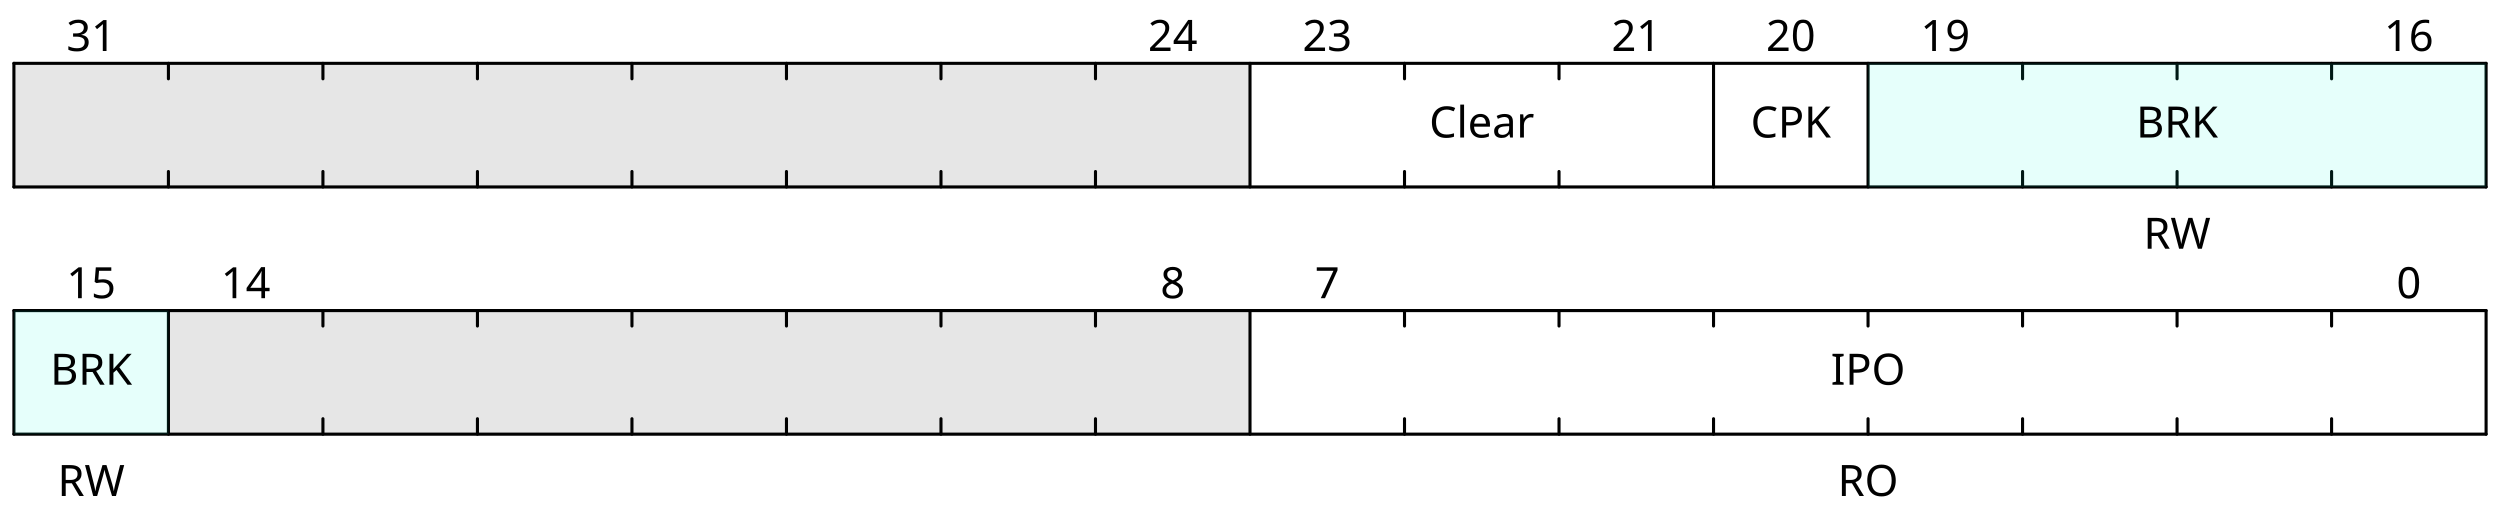
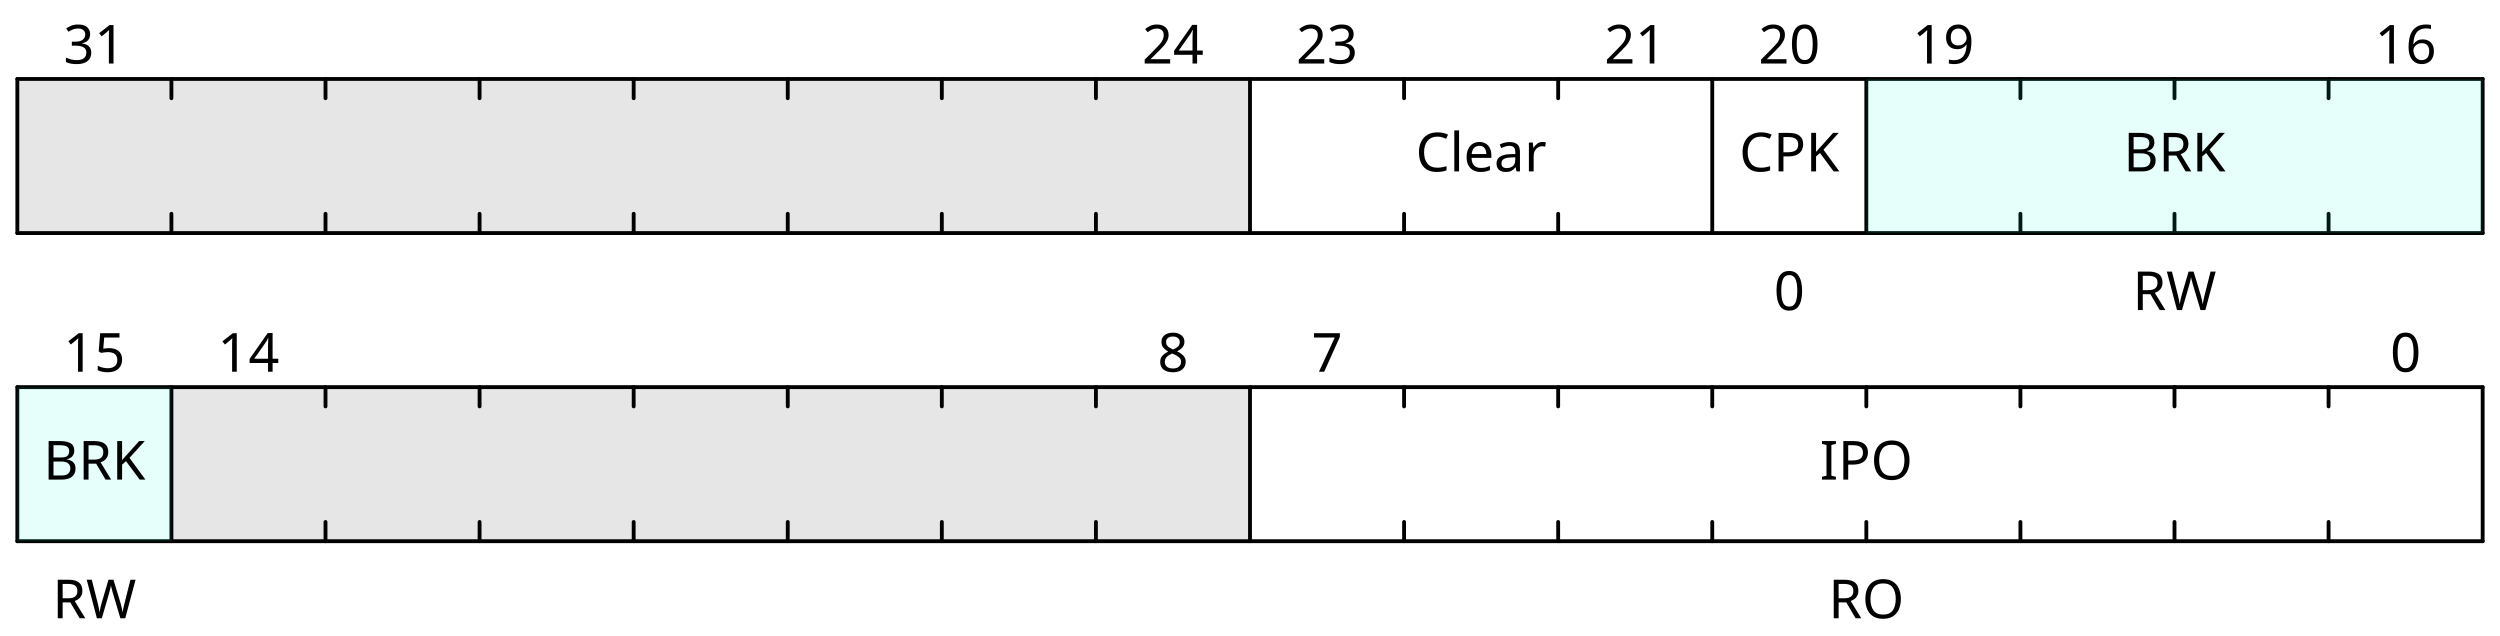
- <svg xmlns="http://www.w3.org/2000/svg" width="809" height="165" viewBox="0 0 809 165">
-   <g transform="translate(4.5,80.5)">
-     <g stroke="black" stroke-width="1" stroke-linecap="round" transform="translate(0,20)">
-       <line x2="800" />
+ <svg xmlns="http://www.w3.org/2000/svg" width="649" height="165" viewBox="0 0 649 165">
+   <g transform="translate(4.5,80.5)" text-anchor="middle" font-size="14" font-family="sans-serif" font-weight="normal">
+     <g transform="translate(0,20)" stroke="black" stroke-width="1" stroke-linecap="round">
+       <line x2="640" />
      <line y2="40" />
-       <line x2="800" y1="40" y2="40" />
-       <line x1="800" x2="800" y2="40" />
-       <line x1="750" x2="750" y2="5" />
-       <line x1="750" x2="750" y1="35" y2="40" />
-       <line x1="700" x2="700" y2="5" />
-       <line x1="700" x2="700" y1="35" y2="40" />
-       <line x1="650" x2="650" y2="5" />
-       <line x1="650" x2="650" y1="35" y2="40" />
+       <line x2="640" y1="40" y2="40" />
+       <line x1="640" x2="640" y2="40" />
      <line x1="600" x2="600" y2="5" />
      <line x1="600" x2="600" y1="35" y2="40" />
-       <line x1="550" x2="550" y2="5" />
-       <line x1="550" x2="550" y1="35" y2="40" />
-       <line x1="500" x2="500" y2="5" />
-       <line x1="500" x2="500" y1="35" y2="40" />
-       <line x1="450" x2="450" y2="5" />
-       <line x1="450" x2="450" y1="35" y2="40" />
-       <line x1="400" x2="400" y2="40" />
-       <line x1="350" x2="350" y2="5" />
-       <line x1="350" x2="350" y1="35" y2="40" />
-       <line x1="300" x2="300" y2="5" />
-       <line x1="300" x2="300" y1="35" y2="40" />
-       <line x1="250" x2="250" y2="5" />
-       <line x1="250" x2="250" y1="35" y2="40" />
+       <line x1="560" x2="560" y2="5" />
+       <line x1="560" x2="560" y1="35" y2="40" />
+       <line x1="520" x2="520" y2="5" />
+       <line x1="520" x2="520" y1="35" y2="40" />
+       <line x1="480" x2="480" y2="5" />
+       <line x1="480" x2="480" y1="35" y2="40" />
+       <line x1="440" x2="440" y2="5" />
+       <line x1="440" x2="440" y1="35" y2="40" />
+       <line x1="400" x2="400" y2="5" />
+       <line x1="400" x2="400" y1="35" y2="40" />
+       <line x1="360" x2="360" y2="5" />
+       <line x1="360" x2="360" y1="35" y2="40" />
+       <line x1="320" x2="320" y2="40" />
+       <line x1="280" x2="280" y2="5" />
+       <line x1="280" x2="280" y1="35" y2="40" />
+       <line x1="240" x2="240" y2="5" />
+       <line x1="240" x2="240" y1="35" y2="40" />
      <line x1="200" x2="200" y2="5" />
      <line x1="200" x2="200" y1="35" y2="40" />
-       <line x1="150" x2="150" y2="5" />
-       <line x1="150" x2="150" y1="35" y2="40" />
-       <line x1="100" x2="100" y2="5" />
-       <line x1="100" x2="100" y1="35" y2="40" />
-       <line x1="50" x2="50" y2="40" />
+       <line x1="160" x2="160" y2="5" />
+       <line x1="160" x2="160" y1="35" y2="40" />
+       <line x1="120" x2="120" y2="5" />
+       <line x1="120" x2="120" y1="35" y2="40" />
+       <line x1="80" x2="80" y2="5" />
+       <line x1="80" x2="80" y1="35" y2="40" />
+       <line x1="40" x2="40" y2="40" />
    </g>
-     <g text-anchor="middle">
-       <g>
-         <g transform="translate(0,20)">
-           <rect style="fill-opacity:0.1" x="50" y="0" width="350" height="40" />
-           <rect style="fill-opacity:0.1;fill:hsl(170,100%,50%)" x="0" y="0" width="50" height="40" />
-         </g>
-         <g transform="translate(25,16)">
-           <text x="750" font-size="14" font-family="sans-serif" font-weight="normal">0</text>
-           <text x="400" font-size="14" font-family="sans-serif" font-weight="normal">7</text>
-           <text x="350" font-size="14" font-family="sans-serif" font-weight="normal">8</text>
-           <text x="50" font-size="14" font-family="sans-serif" font-weight="normal">14</text>
-           <text x="0" font-size="14" font-family="sans-serif" font-weight="normal">15</text>
-         </g>
-         <g transform="translate(25,44)">
-           <text x="575" font-size="14" font-family="sans-serif" font-weight="normal">
-             <tspan>IPO</tspan>
-           </text>
-           <text x="0" font-size="14" font-family="sans-serif" font-weight="normal">
-             <tspan>BRK</tspan>
-           </text>
-         </g>
-         <g transform="translate(25,80)">
-           <text x="575" font-size="14" font-family="sans-serif" font-weight="normal">
-             <tspan>RO</tspan>
-           </text>
-           <text x="0" font-size="14" font-family="sans-serif" font-weight="normal">
-             <tspan>RW</tspan>
-           </text>
-         </g>
+     <g>
+       <g transform="translate(0,20)">
+         <rect style="fill-opacity:0.1" x="40" y="0" width="280" height="40" />
+         <rect style="fill-opacity:0.1;fill:hsl(170,100%,50%)" x="0" y="0" width="40" height="40" />
+       </g>
+       <g transform="translate(20,16)">
+         <text x="600">0</text>
+         <text x="320">7</text>
+         <text x="280">8</text>
+         <text x="40">14</text>
+         <text x="0">15</text>
+       </g>
+       <g transform="translate(20,44)">
+         <text x="460">
+           <tspan>IPO</tspan>
+         </text>
+         <text x="0">
+           <tspan>BRK</tspan>
+         </text>
+       </g>
+       <g transform="translate(20,80)">
+         <text x="460">
+           <tspan>RO</tspan>
+         </text>
+         <text x="0">
+           <tspan>RW</tspan>
+         </text>
      </g>
    </g>
  </g>
-   <g transform="translate(4.5,0.5)">
-     <g stroke="black" stroke-width="1" stroke-linecap="round" transform="translate(0,20)">
-       <line x2="800" />
+   <g transform="translate(4.5,0.5)" text-anchor="middle" font-size="14" font-family="sans-serif" font-weight="normal">
+     <g transform="translate(0,20)" stroke="black" stroke-width="1" stroke-linecap="round">
+       <line x2="640" />
      <line y2="40" />
-       <line x2="800" y1="40" y2="40" />
-       <line x1="800" x2="800" y2="40" />
-       <line x1="750" x2="750" y2="5" />
-       <line x1="750" x2="750" y1="35" y2="40" />
-       <line x1="700" x2="700" y2="5" />
-       <line x1="700" x2="700" y1="35" y2="40" />
-       <line x1="650" x2="650" y2="5" />
-       <line x1="650" x2="650" y1="35" y2="40" />
-       <line x1="600" x2="600" y2="40" />
-       <line x1="550" x2="550" y2="40" />
-       <line x1="500" x2="500" y2="5" />
-       <line x1="500" x2="500" y1="35" y2="40" />
-       <line x1="450" x2="450" y2="5" />
-       <line x1="450" x2="450" y1="35" y2="40" />
-       <line x1="400" x2="400" y2="40" />
-       <line x1="350" x2="350" y2="5" />
-       <line x1="350" x2="350" y1="35" y2="40" />
-       <line x1="300" x2="300" y2="5" />
-       <line x1="300" x2="300" y1="35" y2="40" />
-       <line x1="250" x2="250" y2="5" />
-       <line x1="250" x2="250" y1="35" y2="40" />
+       <line x2="640" y1="40" y2="40" />
+       <line x1="640" x2="640" y2="40" />
+       <line x1="600" x2="600" y2="5" />
+       <line x1="600" x2="600" y1="35" y2="40" />
+       <line x1="560" x2="560" y2="5" />
+       <line x1="560" x2="560" y1="35" y2="40" />
+       <line x1="520" x2="520" y2="5" />
+       <line x1="520" x2="520" y1="35" y2="40" />
+       <line x1="480" x2="480" y2="40" />
+       <line x1="440" x2="440" y2="40" />
+       <line x1="400" x2="400" y2="5" />
+       <line x1="400" x2="400" y1="35" y2="40" />
+       <line x1="360" x2="360" y2="5" />
+       <line x1="360" x2="360" y1="35" y2="40" />
+       <line x1="320" x2="320" y2="40" />
+       <line x1="280" x2="280" y2="5" />
+       <line x1="280" x2="280" y1="35" y2="40" />
+       <line x1="240" x2="240" y2="5" />
+       <line x1="240" x2="240" y1="35" y2="40" />
      <line x1="200" x2="200" y2="5" />
      <line x1="200" x2="200" y1="35" y2="40" />
-       <line x1="150" x2="150" y2="5" />
-       <line x1="150" x2="150" y1="35" y2="40" />
-       <line x1="100" x2="100" y2="5" />
-       <line x1="100" x2="100" y1="35" y2="40" />
-       <line x1="50" x2="50" y2="5" />
-       <line x1="50" x2="50" y1="35" y2="40" />
+       <line x1="160" x2="160" y2="5" />
+       <line x1="160" x2="160" y1="35" y2="40" />
+       <line x1="120" x2="120" y2="5" />
+       <line x1="120" x2="120" y1="35" y2="40" />
+       <line x1="80" x2="80" y2="5" />
+       <line x1="80" x2="80" y1="35" y2="40" />
+       <line x1="40" x2="40" y2="5" />
+       <line x1="40" x2="40" y1="35" y2="40" />
    </g>
-     <g text-anchor="middle">
-       <g>
-         <g transform="translate(0,20)">
-           <rect style="fill-opacity:0.1;fill:hsl(170,100%,50%)" x="600" y="0" width="200" height="40" />
-           <rect style="fill-opacity:0.1" x="0" y="0" width="400" height="40" />
-         </g>
-         <g transform="translate(25,16)">
-           <text x="750" font-size="14" font-family="sans-serif" font-weight="normal">16</text>
-           <text x="600" font-size="14" font-family="sans-serif" font-weight="normal">19</text>
-           <text x="550" font-size="14" font-family="sans-serif" font-weight="normal">20</text>
-           <text x="500" font-size="14" font-family="sans-serif" font-weight="normal">21</text>
-           <text x="400" font-size="14" font-family="sans-serif" font-weight="normal">23</text>
-           <text x="350" font-size="14" font-family="sans-serif" font-weight="normal">24</text>
-           <text x="0" font-size="14" font-family="sans-serif" font-weight="normal">31</text>
-         </g>
-         <g transform="translate(25,44)">
-           <text x="675" font-size="14" font-family="sans-serif" font-weight="normal">
-             <tspan>BRK</tspan>
-           </text>
-           <text x="550" font-size="14" font-family="sans-serif" font-weight="normal">
-             <tspan>CPK</tspan>
-           </text>
-           <text x="450" font-size="14" font-family="sans-serif" font-weight="normal">
-             <tspan>Clear</tspan>
-           </text>
-         </g>
-         <g transform="translate(25,80)">
-           <text x="675" font-size="14" font-family="sans-serif" font-weight="normal">
-             <tspan>RW</tspan>
-           </text>
-         </g>
+     <g>
+       <g transform="translate(0,20)">
+         <rect style="fill-opacity:0.1;fill:hsl(170,100%,50%)" x="480" y="0" width="160" height="40" />
+         <rect style="fill-opacity:0.1" x="0" y="0" width="320" height="40" />
+       </g>
+       <g transform="translate(20,16)">
+         <text x="600">16</text>
+         <text x="480">19</text>
+         <text x="440">20</text>
+         <text x="400">21</text>
+         <text x="320">23</text>
+         <text x="280">24</text>
+         <text x="0">31</text>
+       </g>
+       <g transform="translate(20,44)">
+         <text x="540">
+           <tspan>BRK</tspan>
+         </text>
+         <text x="440">
+           <tspan>CPK</tspan>
+         </text>
+         <text x="360">
+           <tspan>Clear</tspan>
+         </text>
+       </g>
+       <g transform="translate(20,80)">
+         <text x="540">
+           <tspan>RW</tspan>
+         </text>
+         <text x="440">0</text>
      </g>
    </g>
  </g>
</svg>
